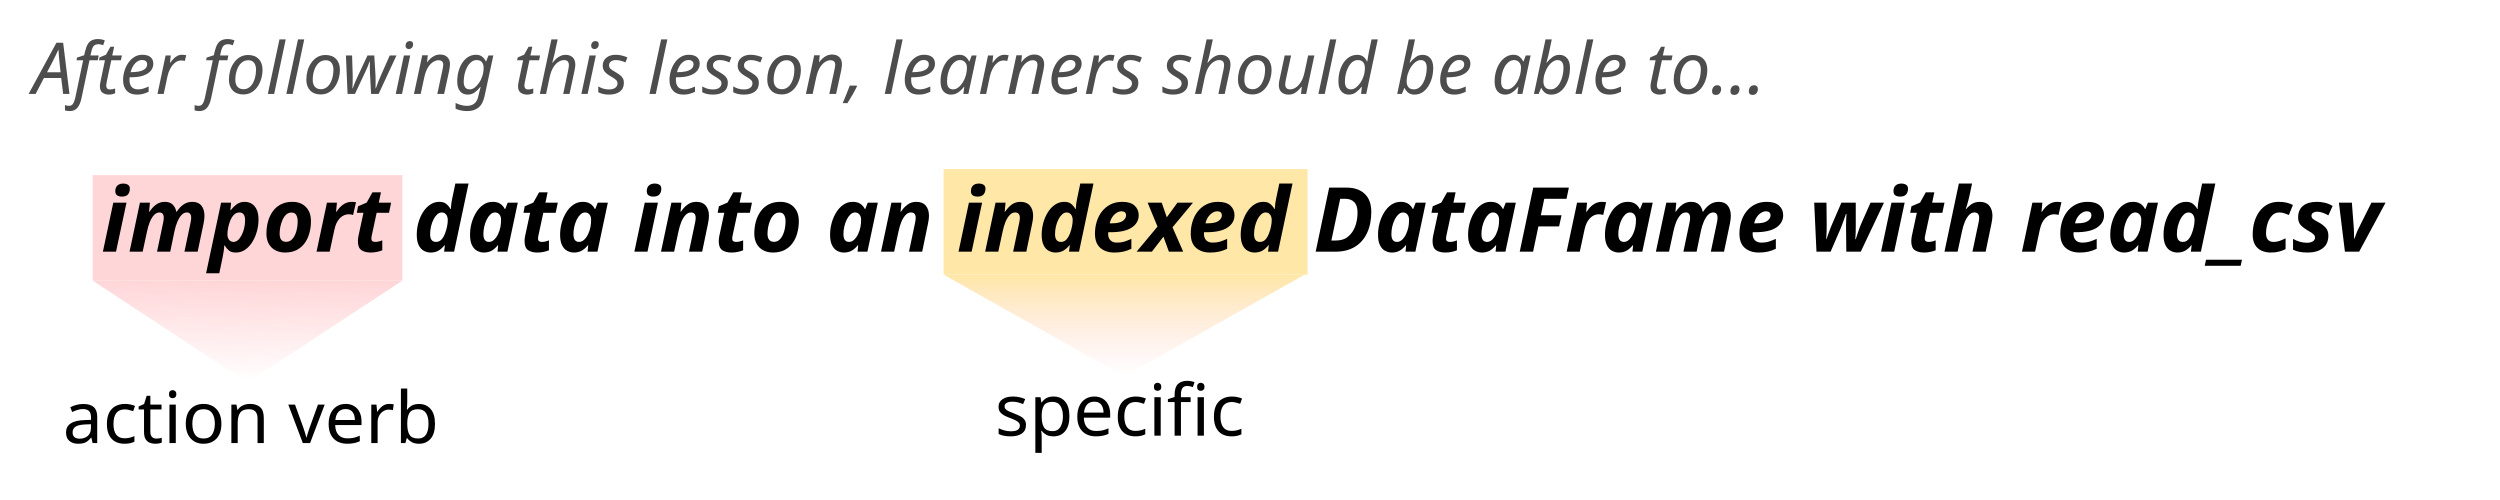
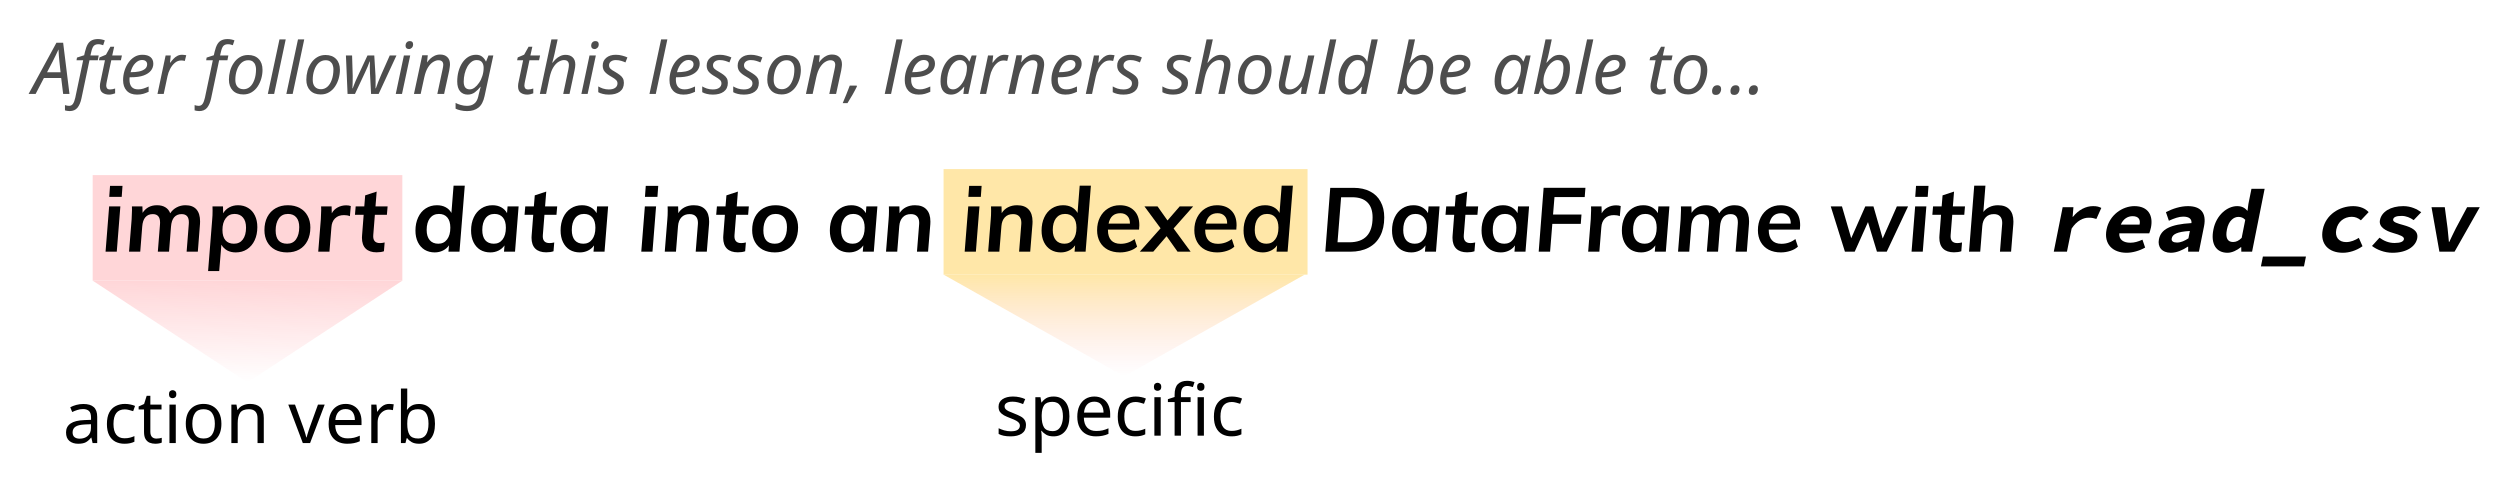
<svg xmlns="http://www.w3.org/2000/svg" xmlns:xlink="http://www.w3.org/1999/xlink" width="500mm" height="100mm" viewBox="0 0 500 100" version="1.1" id="svg16863">
  <defs id="defs16857">
    <linearGradient id="linearGradient31706">
      <stop style="stop-color:#ffe7a8;stop-opacity:1" offset="0" id="stop31702" />
      <stop style="stop-color:#ffd6d8;stop-opacity:0;" offset="1" id="stop31704" />
    </linearGradient>
    <linearGradient id="linearGradient31641">
      <stop style="stop-color:#ffd6d8;stop-opacity:1" offset="0" id="stop31637" />
      <stop style="stop-color:#ffd6d8;stop-opacity:0;" offset="1" id="stop31639" />
    </linearGradient>
    <linearGradient xlink:href="#linearGradient31641" id="linearGradient31643" x1="20.088" y1="64.631" x2="19.598" y2="103.596" gradientUnits="userSpaceOnUse" />
    <linearGradient xlink:href="#linearGradient31706" id="linearGradient31643-1" x1="19.598" y1="64.631" x2="19.598" y2="103.596" gradientUnits="userSpaceOnUse" />
  </defs>
  <g id="layer1">
    <rect style="fill:#ffe7a8;fill-opacity:1;stroke:#071159;stroke-width:0;stroke-miterlimit:4;stroke-dasharray:none" id="rect31611-3" width="72.796" height="21.11" x="188.714" y="33.817" />
    <rect style="fill:#ffd6d8;fill-opacity:1;stroke:#071159;stroke-width:0;stroke-miterlimit:4;stroke-dasharray:none" id="rect31611" width="61.932" height="21.11" x="18.535" y="35.023" />
    <text xml:space="preserve" style="font-style:italic;font-size:14.351px;line-height:1.25;font-family:Mulish;-inkscape-font-specification:'Mulish Italic';stroke-width:0.336" x="6.536" y="18.784" id="text31583">
      <tspan id="tspan31581" x="6.536" y="18.784" style="fill:#4d4d4d;stroke-width:0.336">After following this lesson, learners should be able to...</tspan>
    </text>
-     <text xml:space="preserve" style="font-style:italic;font-variant:normal;font-weight:bold;font-stretch:normal;font-size:17.939px;line-height:1.25;font-family:Mulish;-inkscape-font-specification:'Mulish Bold Italic';stroke-width:0.336" x="20.251" y="50.339" id="text31583-5">
-       <tspan id="tspan31581-4" x="20.251" y="50.339" style="font-style:italic;font-variant:normal;font-weight:bold;font-stretch:normal;font-size:17.939px;font-family:Mulish;-inkscape-font-specification:'Mulish Bold Italic';stroke-width:0.336">import data into an indexed DataFrame with <tspan style="font-style:italic;font-variant:normal;font-weight:bold;font-stretch:normal;font-family:'Source Code Pro';-inkscape-font-specification:'Source Code Pro Bold Italic';stroke-width:0.336" id="tspan31609">read_csv</tspan>
-       </tspan>
-     </text>
+     <g aria-label="import data into an indexed DataFrame with read_csv" id="text31583-5" style="font-style:italic;font-variant:normal;font-weight:bold;font-stretch:normal;font-size:17.939px;line-height:1.25;font-family:Mulish;-inkscape-font-specification:'Mulish Bold Italic';stroke-width:0.336">
+       <path d="M 21.829,41.28 H 24.072 l -0.718,9.059 h -2.242 z m 2.673,-4.108 -0.161,2.207 h -2.494 l 0.161,-2.207 z" style="font-style:italic;font-variant:normal;font-weight:bold;font-stretch:normal;font-size:17.939px;font-family:Mulish;-inkscape-font-specification:'Mulish Bold Italic';stroke-width:0.336" id="path903" />
+       <path d="m 37.108,41.047 q 1.435,0 2.171,0.825 0.736,0.825 0.736,2.404 0,0.359 -0.018,0.538 l -0.431,5.525 h -2.242 l 0.431,-5.453 q 0.018,-0.144 0.018,-0.413 0,-0.843 -0.359,-1.238 -0.359,-0.413 -1.094,-0.413 -0.933,0 -1.489,0.628 -0.538,0.628 -0.628,1.866 l -0.395,5.023 h -2.242 l 0.431,-5.418 q 0.018,-0.144 0.018,-0.395 0,-0.861 -0.359,-1.274 -0.359,-0.431 -1.094,-0.431 -0.951,0 -1.489,0.628 -0.538,0.628 -0.628,1.866 l -0.395,5.023 h -2.242 l 0.52,-6.494 q 0.072,-1.22 0.072,-1.848 0,-0.484 -0.018,-0.718 h 2.099 l 0.036,1.292 q 0.987,-1.525 2.888,-1.525 1.005,0 1.668,0.413 0.682,0.413 0.969,1.202 0.502,-0.771 1.292,-1.184 0.807,-0.431 1.776,-0.431 z" style="font-style:italic;font-variant:normal;font-weight:bold;font-stretch:normal;font-size:17.939px;font-family:Mulish;-inkscape-font-specification:'Mulish Bold Italic';stroke-width:0.336" id="path905" />
+       <path d="m 47.611,41.047 q 1.13,0 2.009,0.538 0.879,0.52 1.363,1.525 0.484,0.987 0.484,2.314 0,1.489 -0.538,2.637 -0.538,1.148 -1.525,1.794 -0.969,0.628 -2.242,0.628 -0.987,0 -1.722,-0.395 -0.736,-0.413 -1.166,-1.148 l -0.431,5.274 h -2.224 l 0.825,-10.369 q 0.072,-0.736 0.072,-1.704 0,-0.574 -0.018,-0.861 h 2.099 l 0.036,1.381 q 0.431,-0.753 1.22,-1.184 0.789,-0.431 1.758,-0.431 z m -0.825,7.696 q 1.148,0 1.776,-0.843 0.646,-0.861 0.646,-2.368 0,-1.327 -0.61,-2.027 -0.592,-0.718 -1.686,-0.718 -1.13,0 -1.776,0.879 -0.646,0.861 -0.646,2.332 0,1.345 0.592,2.045 0.592,0.7 1.704,0.7 z" style="font-style:italic;font-variant:normal;font-weight:bold;font-stretch:normal;font-size:17.939px;font-family:Mulish;-inkscape-font-specification:'Mulish Bold Italic';stroke-width:0.336" id="path907" />
+       <path d="m 57.426,50.483 q -1.381,0 -2.404,-0.538 -1.023,-0.556 -1.579,-1.561 -0.556,-1.005 -0.556,-2.35 0,-1.507 0.574,-2.637 0.592,-1.13 1.65,-1.74 1.058,-0.61 2.458,-0.61 1.363,0 2.386,0.556 1.023,0.556 1.561,1.561 0.556,1.005 0.556,2.332 0,1.525 -0.574,2.655 -0.574,1.13 -1.632,1.74 -1.04,0.592 -2.44,0.592 z m 0,-1.74 q 1.184,0 1.794,-0.897 0.628,-0.915 0.628,-2.422 0,-1.274 -0.592,-1.955 -0.574,-0.682 -1.668,-0.682 -1.202,0 -1.83,0.915 -0.628,0.897 -0.628,2.386 0,2.655 2.296,2.655 z" style="font-style:italic;font-variant:normal;font-weight:bold;font-stretch:normal;font-size:17.939px;font-family:Mulish;-inkscape-font-specification:'Mulish Bold Italic';stroke-width:0.336" id="path909" />
+       <path d="m 69.244,41.065 q 0.538,0 0.915,0.144 l -0.179,2.027 q -0.502,-0.215 -1.166,-0.215 -1.166,0 -1.812,0.664 -0.646,0.646 -0.718,1.758 l -0.395,4.897 h -2.242 l 0.52,-6.494 q 0.072,-1.22 0.072,-1.848 0,-0.484 -0.018,-0.718 h 2.099 l 0.036,1.381 q 0.395,-0.753 1.166,-1.166 0.789,-0.431 1.722,-0.431 z" style="font-style:italic;font-variant:normal;font-weight:bold;font-stretch:normal;font-size:17.939px;font-family:Mulish;-inkscape-font-specification:'Mulish Bold Italic';stroke-width:0.336" id="path911" />
+       <path d="m 74.652,47.021 q -0.126,1.597 1.345,1.597 0.413,0 0.933,-0.126 l -0.144,1.758 q -0.592,0.215 -1.471,0.215 -1.417,0 -2.171,-0.736 -0.753,-0.753 -0.753,-2.171 0,-0.269 0.018,-0.413 l 0.323,-4.18 h -1.74 l 0.144,-1.686 h 1.722 l 0.179,-2.207 2.296,-0.753 -0.233,2.96 h 2.422 l -0.144,1.686 h -2.404 z" style="font-style:italic;font-variant:normal;font-weight:bold;font-stretch:normal;font-size:17.939px;font-family:Mulish;-inkscape-font-specification:'Mulish Bold Italic';stroke-width:0.336" id="path913" />
+       <path d="M 92.956,37.136 91.897,50.339 h -2.207 l 0.108,-1.274 q -0.448,0.664 -1.202,1.04 -0.753,0.377 -1.65,0.377 -1.13,0 -2.009,-0.52 -0.879,-0.538 -1.363,-1.525 -0.484,-0.987 -0.484,-2.314 0,-1.489 0.538,-2.637 0.538,-1.166 1.507,-1.794 0.987,-0.646 2.26,-0.646 0.987,0 1.722,0.395 0.753,0.395 1.166,1.148 l 0.431,-5.453 z M 87.664,48.743 q 1.112,0 1.758,-0.861 0.646,-0.861 0.646,-2.332 0,-1.345 -0.592,-2.045 -0.592,-0.718 -1.686,-0.718 -1.148,0 -1.812,0.861 -0.646,0.861 -0.646,2.35 0,1.31 0.61,2.027 0.61,0.718 1.722,0.718 z" style="font-style:italic;font-variant:normal;font-weight:bold;font-stretch:normal;font-size:17.939px;font-family:Mulish;-inkscape-font-specification:'Mulish Bold Italic';stroke-width:0.336" id="path915" />
+       <path d="m 103.722,41.28 -0.718,9.059 h -2.207 l 0.108,-1.256 q -0.466,0.664 -1.22,1.04 -0.736,0.359 -1.615,0.359 -1.148,0 -2.027,-0.52 -0.861,-0.538 -1.345,-1.525 -0.484,-1.005 -0.484,-2.332 0,-1.489 0.538,-2.637 0.538,-1.148 1.507,-1.776 0.969,-0.646 2.242,-0.646 1.005,0 1.74,0.413 0.753,0.413 1.166,1.166 l 0.108,-1.345 z m -4.951,7.463 q 1.112,0 1.758,-0.861 0.646,-0.861 0.646,-2.332 0,-1.345 -0.592,-2.045 -0.592,-0.718 -1.686,-0.718 -1.148,0 -1.794,0.861 -0.646,0.861 -0.646,2.368 0,1.31 0.592,2.027 0.61,0.7 1.722,0.7 z" style="font-style:italic;font-variant:normal;font-weight:bold;font-stretch:normal;font-size:17.939px;font-family:Mulish;-inkscape-font-specification:'Mulish Bold Italic';stroke-width:0.336" id="path917" />
+       <path d="m 108.568,47.021 q -0.126,1.597 1.345,1.597 0.413,0 0.933,-0.126 l -0.144,1.758 q -0.592,0.215 -1.471,0.215 -1.417,0 -2.171,-0.736 -0.753,-0.753 -0.753,-2.171 0,-0.269 0.018,-0.413 l 0.323,-4.18 h -1.74 l 0.144,-1.686 h 1.722 l 0.179,-2.207 2.296,-0.753 -0.233,2.96 h 2.422 l -0.144,1.686 h -2.404 z" style="font-style:italic;font-variant:normal;font-weight:bold;font-stretch:normal;font-size:17.939px;font-family:Mulish;-inkscape-font-specification:'Mulish Bold Italic';stroke-width:0.336" id="path919" />
+       <path d="m 121.626,41.28 -0.718,9.059 h -2.207 l 0.108,-1.256 q -0.466,0.664 -1.22,1.04 -0.736,0.359 -1.615,0.359 -1.148,0 -2.027,-0.52 -0.861,-0.538 -1.345,-1.525 -0.484,-1.005 -0.484,-2.332 0,-1.489 0.538,-2.637 0.538,-1.148 1.507,-1.776 0.969,-0.646 2.242,-0.646 1.005,0 1.74,0.413 0.753,0.413 1.166,1.166 l 0.108,-1.345 z m -4.951,7.463 q 1.112,0 1.758,-0.861 0.646,-0.861 0.646,-2.332 0,-1.345 -0.592,-2.045 -0.592,-0.718 -1.686,-0.718 -1.148,0 -1.794,0.861 -0.646,0.861 -0.646,2.368 0,1.31 0.592,2.027 0.61,0.7 1.722,0.7 z" style="font-style:italic;font-variant:normal;font-weight:bold;font-stretch:normal;font-size:17.939px;font-family:Mulish;-inkscape-font-specification:'Mulish Bold Italic';stroke-width:0.336" id="path921" />
+       <path d="m 128.973,41.28 h 2.242 l -0.718,9.059 h -2.242 z m 2.673,-4.108 -0.161,2.207 h -2.494 l 0.161,-2.207 z" style="font-style:italic;font-variant:normal;font-weight:bold;font-stretch:normal;font-size:17.939px;font-family:Mulish;-inkscape-font-specification:'Mulish Bold Italic';stroke-width:0.336" id="path923" />
+       <path d="m 138.745,41.047 q 1.525,0 2.296,0.843 0.789,0.825 0.789,2.422 0,0.341 -0.018,0.52 l -0.448,5.507 h -2.224 l 0.431,-5.4 q 0.018,-0.126 0.018,-0.359 0,-0.861 -0.431,-1.31 -0.413,-0.448 -1.238,-0.448 -1.04,0 -1.632,0.646 -0.592,0.628 -0.682,1.74 l -0.413,5.131 h -2.242 l 0.52,-6.494 q 0.072,-0.736 0.072,-1.704 0,-0.574 -0.018,-0.861 h 2.099 l 0.036,1.345 q 0.466,-0.753 1.256,-1.166 0.807,-0.413 1.83,-0.413 z" style="font-style:italic;font-variant:normal;font-weight:bold;font-stretch:normal;font-size:17.939px;font-family:Mulish;-inkscape-font-specification:'Mulish Bold Italic';stroke-width:0.336" id="path925" />
+       <path d="m 146.899,47.021 q -0.126,1.597 1.345,1.597 0.413,0 0.933,-0.126 l -0.144,1.758 q -0.592,0.215 -1.471,0.215 -1.417,0 -2.171,-0.736 -0.753,-0.753 -0.753,-2.171 0,-0.269 0.018,-0.413 l 0.323,-4.18 h -1.74 l 0.144,-1.686 h 1.722 l 0.179,-2.207 2.296,-0.753 -0.233,2.96 h 2.422 l -0.144,1.686 h -2.404 z" style="font-style:italic;font-variant:normal;font-weight:bold;font-stretch:normal;font-size:17.939px;font-family:Mulish;-inkscape-font-specification:'Mulish Bold Italic';stroke-width:0.336" id="path927" />
+       <path d="m 154.97,50.483 q -1.381,0 -2.404,-0.538 -1.023,-0.556 -1.579,-1.561 -0.556,-1.005 -0.556,-2.35 0,-1.507 0.574,-2.637 0.592,-1.13 1.65,-1.74 1.058,-0.61 2.458,-0.61 1.363,0 2.386,0.556 1.023,0.556 1.561,1.561 0.556,1.005 0.556,2.332 0,1.525 -0.574,2.655 -0.574,1.13 -1.632,1.74 -1.04,0.592 -2.44,0.592 z m 0,-1.74 q 1.184,0 1.794,-0.897 0.628,-0.915 0.628,-2.422 0,-1.274 -0.592,-1.955 -0.574,-0.682 -1.668,-0.682 -1.202,0 -1.83,0.915 -0.628,0.897 -0.628,2.386 0,2.655 2.296,2.655 z" style="font-style:italic;font-variant:normal;font-weight:bold;font-stretch:normal;font-size:17.939px;font-family:Mulish;-inkscape-font-specification:'Mulish Bold Italic';stroke-width:0.336" id="path929" />
+       <path d="m 175.478,41.28 -0.718,9.059 h -2.207 l 0.108,-1.256 q -0.466,0.664 -1.22,1.04 -0.736,0.359 -1.615,0.359 -1.148,0 -2.027,-0.52 -0.861,-0.538 -1.345,-1.525 -0.484,-1.005 -0.484,-2.332 0,-1.489 0.538,-2.637 0.538,-1.148 1.507,-1.776 0.969,-0.646 2.242,-0.646 1.005,0 1.74,0.413 0.753,0.413 1.166,1.166 l 0.108,-1.345 z m -4.951,7.463 q 1.112,0 1.758,-0.861 0.646,-0.861 0.646,-2.332 0,-1.345 -0.592,-2.045 -0.592,-0.718 -1.686,-0.718 -1.148,0 -1.794,0.861 -0.646,0.861 -0.646,2.368 0,1.31 0.592,2.027 0.61,0.7 1.722,0.7 z" style="font-style:italic;font-variant:normal;font-weight:bold;font-stretch:normal;font-size:17.939px;font-family:Mulish;-inkscape-font-specification:'Mulish Bold Italic';stroke-width:0.336" id="path931" />
+       <path d="m 182.997,41.047 q 1.525,0 2.296,0.843 0.789,0.825 0.789,2.422 0,0.341 -0.018,0.52 l -0.448,5.507 h -2.224 l 0.431,-5.4 q 0.018,-0.126 0.018,-0.359 0,-0.861 -0.431,-1.31 -0.413,-0.448 -1.238,-0.448 -1.04,0 -1.632,0.646 -0.592,0.628 -0.682,1.74 l -0.413,5.131 h -2.242 l 0.52,-6.494 q 0.072,-0.736 0.072,-1.704 0,-0.574 -0.018,-0.861 h 2.099 l 0.036,1.345 q 0.466,-0.753 1.256,-1.166 0.807,-0.413 1.83,-0.413 z" style="font-style:italic;font-variant:normal;font-weight:bold;font-stretch:normal;font-size:17.939px;font-family:Mulish;-inkscape-font-specification:'Mulish Bold Italic';stroke-width:0.336" id="path933" />
+       <path d="m 193.652,41.28 h 2.242 l -0.718,9.059 h -2.242 z m 2.673,-4.108 -0.161,2.207 h -2.494 l 0.161,-2.207 z" style="font-style:italic;font-variant:normal;font-weight:bold;font-stretch:normal;font-size:17.939px;font-family:Mulish;-inkscape-font-specification:'Mulish Bold Italic';stroke-width:0.336" id="path935" />
+       <path d="m 203.424,41.047 q 1.525,0 2.296,0.843 0.789,0.825 0.789,2.422 0,0.341 -0.018,0.52 l -0.448,5.507 h -2.224 l 0.431,-5.4 q 0.018,-0.126 0.018,-0.359 0,-0.861 -0.431,-1.31 -0.413,-0.448 -1.238,-0.448 -1.04,0 -1.632,0.646 -0.592,0.628 -0.682,1.74 l -0.413,5.131 h -2.242 l 0.52,-6.494 q 0.072,-0.736 0.072,-1.704 0,-0.574 -0.018,-0.861 h 2.099 l 0.036,1.345 q 0.466,-0.753 1.256,-1.166 0.807,-0.413 1.83,-0.413 z" style="font-style:italic;font-variant:normal;font-weight:bold;font-stretch:normal;font-size:17.939px;font-family:Mulish;-inkscape-font-specification:'Mulish Bold Italic';stroke-width:0.336" id="path937" />
+       <path d="M 218.179,37.136 217.121,50.339 h -2.207 l 0.108,-1.274 q -0.448,0.664 -1.202,1.04 -0.753,0.377 -1.65,0.377 -1.13,0 -2.009,-0.52 -0.879,-0.538 -1.363,-1.525 -0.484,-0.987 -0.484,-2.314 0,-1.489 0.538,-2.637 0.538,-1.166 1.507,-1.794 0.987,-0.646 2.26,-0.646 0.987,0 1.722,0.395 0.753,0.395 1.166,1.148 l 0.431,-5.453 z m -5.292,11.607 q 1.112,0 1.758,-0.861 0.646,-0.861 0.646,-2.332 0,-1.345 -0.592,-2.045 -0.592,-0.718 -1.686,-0.718 -1.148,0 -1.812,0.861 -0.646,0.861 -0.646,2.35 0,1.31 0.61,2.027 0.61,0.718 1.722,0.718 z" style="font-style:italic;font-variant:normal;font-weight:bold;font-stretch:normal;font-size:17.939px;font-family:Mulish;-inkscape-font-specification:'Mulish Bold Italic';stroke-width:0.336" id="path939" />
+       <path d="m 221.59,45.926 v 0.108 q 0,1.327 0.646,2.027 0.646,0.7 1.884,0.7 1.561,0 2.799,-0.951 l 0.502,1.525 q -0.574,0.538 -1.507,0.843 -0.933,0.305 -1.919,0.305 -1.381,0 -2.422,-0.538 -1.04,-0.556 -1.597,-1.561 -0.556,-1.005 -0.556,-2.332 0,-1.453 0.574,-2.583 0.592,-1.148 1.615,-1.776 1.04,-0.646 2.35,-0.646 1.812,0 2.852,1.058 1.058,1.04 1.058,2.942 0,0.413 -0.054,0.879 z m 2.476,-3.283 q -1.919,0 -2.35,2.081 h 4.27 q 0.018,-0.987 -0.502,-1.525 -0.52,-0.556 -1.417,-0.556 z" style="font-style:italic;font-variant:normal;font-weight:bold;font-stretch:normal;font-size:17.939px;font-family:Mulish;-inkscape-font-specification:'Mulish Bold Italic';stroke-width:0.336" id="path941" />
+       <path d="m 234.72,45.693 3.408,4.646 h -2.619 l -2.189,-3.103 -2.673,3.103 h -2.691 l 4.162,-4.682 -3.229,-4.377 h 2.619 l 1.991,2.816 2.44,-2.816 h 2.691 z" style="font-style:italic;font-variant:normal;font-weight:bold;font-stretch:normal;font-size:17.939px;font-family:Mulish;-inkscape-font-specification:'Mulish Bold Italic';stroke-width:0.336" id="path943" />
+       <path d="m 241.036,45.926 v 0.108 q 0,1.327 0.646,2.027 0.646,0.7 1.884,0.7 1.561,0 2.799,-0.951 l 0.502,1.525 q -0.574,0.538 -1.507,0.843 -0.933,0.305 -1.919,0.305 -1.381,0 -2.422,-0.538 -1.04,-0.556 -1.597,-1.561 -0.556,-1.005 -0.556,-2.332 0,-1.453 0.574,-2.583 0.592,-1.148 1.615,-1.776 1.04,-0.646 2.35,-0.646 1.812,0 2.852,1.058 1.058,1.04 1.058,2.942 0,0.413 -0.054,0.879 z m 2.476,-3.283 q -1.919,0 -2.35,2.081 h 4.27 q 0.018,-0.987 -0.502,-1.525 -0.52,-0.556 -1.417,-0.556 z" style="font-style:italic;font-variant:normal;font-weight:bold;font-stretch:normal;font-size:17.939px;font-family:Mulish;-inkscape-font-specification:'Mulish Bold Italic';stroke-width:0.336" id="path945" />
+       <path d="m 258.577,37.136 -1.058,13.203 h -2.207 l 0.108,-1.274 q -0.448,0.664 -1.202,1.04 -0.753,0.377 -1.65,0.377 -1.13,0 -2.009,-0.52 -0.879,-0.538 -1.363,-1.525 -0.484,-0.987 -0.484,-2.314 0,-1.489 0.538,-2.637 0.538,-1.166 1.507,-1.794 0.987,-0.646 2.26,-0.646 0.987,0 1.722,0.395 0.753,0.395 1.166,1.148 l 0.431,-5.453 z M 253.285,48.743 q 1.112,0 1.758,-0.861 0.646,-0.861 0.646,-2.332 0,-1.345 -0.592,-2.045 -0.592,-0.718 -1.686,-0.718 -1.148,0 -1.812,0.861 -0.646,0.861 -0.646,2.35 0,1.31 0.61,2.027 0.61,0.718 1.722,0.718 z" style="font-style:italic;font-variant:normal;font-weight:bold;font-stretch:normal;font-size:17.939px;font-family:Mulish;-inkscape-font-specification:'Mulish Bold Italic';stroke-width:0.336" id="path947" />
+       <path d="m 266.05,37.567 h 4.664 q 1.919,0 3.301,0.718 1.381,0.7 2.099,2.045 0.736,1.327 0.736,3.157 0,2.153 -0.807,3.695 -0.789,1.543 -2.332,2.35 -1.525,0.807 -3.66,0.807 h -4.987 z m 3.821,10.889 q 4.646,0 4.646,-4.987 0,-1.973 -1.04,-2.996 -1.023,-1.023 -3.032,-1.023 h -2.224 l -0.718,9.005 z" style="font-style:italic;font-variant:normal;font-weight:bold;font-stretch:normal;font-size:17.939px;font-family:Mulish;-inkscape-font-specification:'Mulish Bold Italic';stroke-width:0.336" id="path949" />
+       <path d="m 287.913,41.28 -0.718,9.059 h -2.207 l 0.108,-1.256 q -0.466,0.664 -1.22,1.04 -0.736,0.359 -1.615,0.359 -1.148,0 -2.027,-0.52 -0.861,-0.538 -1.345,-1.525 -0.484,-1.005 -0.484,-2.332 0,-1.489 0.538,-2.637 0.538,-1.148 1.507,-1.776 0.969,-0.646 2.242,-0.646 1.005,0 1.74,0.413 0.753,0.413 1.166,1.166 l 0.108,-1.345 z m -4.951,7.463 q 1.112,0 1.758,-0.861 0.646,-0.861 0.646,-2.332 0,-1.345 -0.592,-2.045 -0.592,-0.718 -1.686,-0.718 -1.148,0 -1.794,0.861 -0.646,0.861 -0.646,2.368 0,1.31 0.592,2.027 0.61,0.7 1.722,0.7 z" style="font-style:italic;font-variant:normal;font-weight:bold;font-stretch:normal;font-size:17.939px;font-family:Mulish;-inkscape-font-specification:'Mulish Bold Italic';stroke-width:0.336" id="path951" />
+       <path d="m 292.759,47.021 q -0.126,1.597 1.345,1.597 0.413,0 0.933,-0.126 l -0.144,1.758 q -0.592,0.215 -1.471,0.215 -1.417,0 -2.171,-0.736 -0.753,-0.753 -0.753,-2.171 0,-0.269 0.018,-0.413 l 0.323,-4.18 h -1.74 l 0.144,-1.686 h 1.722 l 0.179,-2.207 2.296,-0.753 -0.233,2.96 h 2.422 l -0.144,1.686 h -2.404 z" style="font-style:italic;font-variant:normal;font-weight:bold;font-stretch:normal;font-size:17.939px;font-family:Mulish;-inkscape-font-specification:'Mulish Bold Italic';stroke-width:0.336" id="path953" />
+       <path d="m 305.817,41.28 -0.718,9.059 h -2.207 l 0.108,-1.256 q -0.466,0.664 -1.22,1.04 -0.736,0.359 -1.615,0.359 -1.148,0 -2.027,-0.52 -0.861,-0.538 -1.345,-1.525 -0.484,-1.005 -0.484,-2.332 0,-1.489 0.538,-2.637 0.538,-1.148 1.507,-1.776 0.969,-0.646 2.242,-0.646 1.005,0 1.74,0.413 0.753,0.413 1.166,1.166 l 0.108,-1.345 z m -4.951,7.463 q 1.112,0 1.758,-0.861 0.646,-0.861 0.646,-2.332 0,-1.345 -0.592,-2.045 -0.592,-0.718 -1.686,-0.718 -1.148,0 -1.794,0.861 -0.646,0.861 -0.646,2.368 0,1.31 0.592,2.027 0.61,0.7 1.722,0.7 z" style="font-style:italic;font-variant:normal;font-weight:bold;font-stretch:normal;font-size:17.939px;font-family:Mulish;-inkscape-font-specification:'Mulish Bold Italic';stroke-width:0.336" id="path955" />
+       <path d="m 310.896,39.414 -0.287,3.498 h 5.687 l -0.144,1.866 h -5.687 l -0.448,5.561 h -2.278 l 0.987,-12.773 h 8.36 l -0.144,1.848 z" style="font-style:italic;font-variant:normal;font-weight:bold;font-stretch:normal;font-size:17.939px;font-family:Mulish;-inkscape-font-specification:'Mulish Bold Italic';stroke-width:0.336" id="path957" />
+       <path d="m 323.229,41.065 q 0.538,0 0.915,0.144 l -0.179,2.027 q -0.502,-0.215 -1.166,-0.215 -1.166,0 -1.812,0.664 -0.646,0.646 -0.718,1.758 l -0.395,4.897 h -2.242 l 0.52,-6.494 q 0.072,-1.22 0.072,-1.848 0,-0.484 -0.018,-0.718 h 2.099 l 0.036,1.381 q 0.395,-0.753 1.166,-1.166 0.789,-0.431 1.722,-0.431 z" style="font-style:italic;font-variant:normal;font-weight:bold;font-stretch:normal;font-size:17.939px;font-family:Mulish;-inkscape-font-specification:'Mulish Bold Italic';stroke-width:0.336" id="path959" />
+       <path d="m 333.882,41.28 -0.718,9.059 h -2.207 l 0.108,-1.256 q -0.466,0.664 -1.22,1.04 -0.736,0.359 -1.615,0.359 -1.148,0 -2.027,-0.52 -0.861,-0.538 -1.345,-1.525 -0.484,-1.005 -0.484,-2.332 0,-1.489 0.538,-2.637 0.538,-1.148 1.507,-1.776 0.969,-0.646 2.242,-0.646 1.005,0 1.74,0.413 0.753,0.413 1.166,1.166 l 0.108,-1.345 z m -4.951,7.463 q 1.112,0 1.758,-0.861 0.646,-0.861 0.646,-2.332 0,-1.345 -0.592,-2.045 -0.592,-0.718 -1.686,-0.718 -1.148,0 -1.794,0.861 -0.646,0.861 -0.646,2.368 0,1.31 0.592,2.027 0.61,0.7 1.722,0.7 z" style="font-style:italic;font-variant:normal;font-weight:bold;font-stretch:normal;font-size:17.939px;font-family:Mulish;-inkscape-font-specification:'Mulish Bold Italic';stroke-width:0.336" id="path961" />
+       <path d="m 346.908,41.047 q 1.435,0 2.171,0.825 0.736,0.825 0.736,2.404 0,0.359 -0.018,0.538 l -0.431,5.525 h -2.242 l 0.431,-5.453 q 0.018,-0.144 0.018,-0.413 0,-0.843 -0.359,-1.238 -0.359,-0.413 -1.094,-0.413 -0.933,0 -1.489,0.628 -0.538,0.628 -0.628,1.866 l -0.395,5.023 h -2.242 l 0.431,-5.418 q 0.018,-0.144 0.018,-0.395 0,-0.861 -0.359,-1.274 -0.359,-0.431 -1.094,-0.431 -0.951,0 -1.489,0.628 -0.538,0.628 -0.628,1.866 l -0.395,5.023 h -2.242 l 0.52,-6.494 q 0.072,-1.22 0.072,-1.848 0,-0.484 -0.018,-0.718 h 2.099 l 0.036,1.292 q 0.987,-1.525 2.888,-1.525 1.005,0 1.668,0.413 0.682,0.413 0.969,1.202 0.502,-0.771 1.292,-1.184 0.807,-0.431 1.776,-0.431 z" style="font-style:italic;font-variant:normal;font-weight:bold;font-stretch:normal;font-size:17.939px;font-family:Mulish;-inkscape-font-specification:'Mulish Bold Italic';stroke-width:0.336" id="path963" />
+       <path d="m 353.751,45.926 v 0.108 q 0,1.327 0.646,2.027 0.646,0.7 1.884,0.7 1.561,0 2.799,-0.951 l 0.502,1.525 q -0.574,0.538 -1.507,0.843 -0.933,0.305 -1.919,0.305 -1.381,0 -2.422,-0.538 -1.04,-0.556 -1.597,-1.561 -0.556,-1.005 -0.556,-2.332 0,-1.453 0.574,-2.583 0.592,-1.148 1.615,-1.776 1.04,-0.646 2.35,-0.646 1.812,0 2.852,1.058 1.058,1.04 1.058,2.942 0,0.413 -0.054,0.879 z m 2.476,-3.283 q -1.919,0 -2.35,2.081 h 4.27 q 0.018,-0.987 -0.502,-1.525 -0.52,-0.556 -1.417,-0.556 z" style="font-style:italic;font-variant:normal;font-weight:bold;font-stretch:normal;font-size:17.939px;font-family:Mulish;-inkscape-font-specification:'Mulish Bold Italic';stroke-width:0.336" id="path965" />
+       <path d="m 381.615,41.28 -4.27,9.059 h -1.955 l -1.794,-5.92 -2.655,5.92 h -1.955 l -2.834,-9.059 h 2.242 l 1.848,6.368 2.816,-6.368 h 1.632 l 1.848,6.422 2.834,-6.422 z" style="font-style:italic;font-variant:normal;font-weight:bold;font-stretch:normal;font-size:17.939px;font-family:Mulish;-inkscape-font-specification:'Mulish Bold Italic';stroke-width:0.336" id="path967" />
+       <path d="m 383.029,41.28 h 2.242 l -0.718,9.059 h -2.242 z m 2.673,-4.108 -0.161,2.207 h -2.494 l 0.161,-2.207 z" style="font-style:italic;font-variant:normal;font-weight:bold;font-stretch:normal;font-size:17.939px;font-family:Mulish;-inkscape-font-specification:'Mulish Bold Italic';stroke-width:0.336" id="path969" />
+       <path d="m 390.128,47.021 q -0.126,1.597 1.345,1.597 0.413,0 0.933,-0.126 l -0.144,1.758 q -0.592,0.215 -1.471,0.215 -1.417,0 -2.171,-0.736 -0.753,-0.753 -0.753,-2.171 0,-0.269 0.018,-0.413 l 0.323,-4.18 h -1.74 l 0.144,-1.686 h 1.722 l 0.179,-2.207 2.296,-0.753 -0.233,2.96 h 2.422 l -0.144,1.686 h -2.404 z" style="font-style:italic;font-variant:normal;font-weight:bold;font-stretch:normal;font-size:17.939px;font-family:Mulish;-inkscape-font-specification:'Mulish Bold Italic';stroke-width:0.336" id="path971" />
+       <path d="m 399.598,41.047 q 1.525,0 2.296,0.843 0.789,0.825 0.789,2.422 0,0.341 -0.018,0.52 l -0.448,5.507 h -2.224 l 0.431,-5.4 q 0.018,-0.126 0.018,-0.359 0,-0.861 -0.431,-1.31 -0.413,-0.448 -1.238,-0.448 -1.04,0 -1.632,0.646 -0.592,0.628 -0.682,1.74 l -0.413,5.131 h -2.242 l 1.04,-13.203 h 2.242 l -0.413,5.256 q 0.484,-0.646 1.238,-0.987 0.753,-0.359 1.686,-0.359 z" style="font-style:italic;font-variant:normal;font-weight:bold;font-stretch:normal;font-size:17.939px;font-family:Mulish;-inkscape-font-specification:'Mulish Bold Italic';stroke-width:0.336" id="path973" />
+       <path d="m 410.755,50.339 h 2.637 l 0.933,-4.628 c 1.058,-1.597 2.332,-2.171 3.426,-2.171 0.664,0 1.005,0.09 1.525,0.251 l 0.987,-2.207 c -0.484,-0.233 -0.861,-0.359 -1.65,-0.359 -1.417,0 -2.87,0.7 -4.036,2.153 h -0.054 l 0.161,-1.937 h -2.153 z" style="font-style:italic;font-variant:normal;font-weight:bold;font-stretch:normal;font-family:'Source Code Pro';-inkscape-font-specification:'Source Code Pro Bold Italic';stroke-width:0.336" id="path975" />
+       <path d="m 421.314,45.89 c -0.592,2.942 1.238,4.664 4,4.664 1.184,0 2.583,-0.395 3.713,-1.04 l -0.538,-1.579 c -0.879,0.395 -1.615,0.61 -2.422,0.61 -1.31,0 -2.296,-0.556 -2.207,-1.884 h 5.992 c 0.072,-0.215 0.251,-0.7 0.341,-1.166 0.484,-2.422 -0.574,-4.27 -3.319,-4.27 -2.368,0 -4.987,1.758 -5.561,4.664 z m 2.852,-0.969 c 0.466,-1.148 1.399,-1.686 2.35,-1.686 1.202,0 1.615,0.682 1.399,1.686 z" style="font-style:italic;font-variant:normal;font-weight:bold;font-stretch:normal;font-family:'Source Code Pro';-inkscape-font-specification:'Source Code Pro Bold Italic';stroke-width:0.336" id="path977" />
+       <path d="m 431.784,47.864 c -0.305,1.507 0.592,2.691 2.386,2.691 1.148,0 2.368,-0.538 3.39,-1.22 h 0.072 v 1.005 h 2.153 l 1.023,-5.095 c 0.538,-2.727 -0.718,-4.018 -3.211,-4.018 -1.525,0 -3.05,0.502 -4.413,1.202 l 0.592,1.722 c 1.112,-0.502 2.009,-0.825 2.87,-0.825 1.202,0 1.722,0.484 1.65,1.292 -4.27,0.251 -6.117,1.256 -6.512,3.247 z m 2.565,-0.197 c 0.144,-0.771 0.987,-1.327 3.624,-1.471 l -0.287,1.471 c -0.736,0.484 -1.489,0.843 -2.278,0.843 -0.753,0 -1.184,-0.269 -1.058,-0.843 z" style="font-style:italic;font-variant:normal;font-weight:bold;font-stretch:normal;font-family:'Source Code Pro';-inkscape-font-specification:'Source Code Pro Bold Italic';stroke-width:0.336" id="path979" />
+       <path d="m 442.684,45.89 c -0.592,2.906 0.556,4.664 2.816,4.664 0.897,0 1.902,-0.484 2.691,-1.13 h 0.054 l 0.018,0.915 h 2.153 l 2.511,-12.575 h -2.637 l -0.61,3.032 -0.179,1.381 c -0.52,-0.574 -1.058,-0.951 -2.081,-0.951 -1.937,0 -4.162,1.758 -4.736,4.664 z m 2.709,-0.036 c 0.341,-1.686 1.327,-2.476 2.296,-2.476 0.52,0 0.969,0.161 1.363,0.592 l -0.718,3.606 c -0.592,0.592 -1.13,0.825 -1.722,0.825 -1.094,0 -1.579,-0.789 -1.22,-2.547 z" style="font-style:italic;font-variant:normal;font-weight:bold;font-stretch:normal;font-family:'Source Code Pro';-inkscape-font-specification:'Source Code Pro Bold Italic';stroke-width:0.336" id="path981" />
+       <path d="m 452.579,51.308 -0.395,1.973 h 8.611 l 0.395,-1.973 z" style="font-style:italic;font-variant:normal;font-weight:bold;font-stretch:normal;font-family:'Source Code Pro';-inkscape-font-specification:'Source Code Pro Bold Italic';stroke-width:0.336" id="path983" />
+       <path d="m 464.555,45.89 c -0.592,2.96 1.22,4.664 4.018,4.664 1.22,0 2.673,-0.413 3.929,-1.31 l -0.736,-1.668 c -0.718,0.448 -1.597,0.843 -2.529,0.843 -1.471,0 -2.296,-0.987 -1.973,-2.529 0.305,-1.543 1.561,-2.529 3.086,-2.529 0.664,0 1.238,0.215 1.83,0.7 l 1.543,-1.632 c -0.61,-0.7 -1.686,-1.202 -3.086,-1.202 -2.745,0 -5.489,1.704 -6.081,4.664 z" style="font-style:italic;font-variant:normal;font-weight:bold;font-stretch:normal;font-family:'Source Code Pro';-inkscape-font-specification:'Source Code Pro Bold Italic';stroke-width:0.336" id="path985" />
+       <path d="m 474.397,49.191 c 0.969,0.753 2.494,1.363 4.09,1.363 2.852,0 4.628,-1.256 4.951,-2.87 0.305,-1.543 -1.094,-2.207 -2.763,-2.673 -1.184,-0.323 -2.153,-0.592 -2.045,-1.13 0.09,-0.448 0.574,-0.7 1.686,-0.7 0.933,0 1.722,0.359 2.422,0.843 l 1.507,-1.579 c -0.807,-0.592 -2.009,-1.22 -3.588,-1.22 -2.547,0 -4.341,1.13 -4.664,2.781 -0.287,1.417 1.166,2.171 2.655,2.601 1.345,0.395 2.242,0.7 2.135,1.238 -0.09,0.466 -0.664,0.753 -1.866,0.753 -1.184,0 -2.117,-0.413 -3.014,-1.058 z" style="font-style:italic;font-variant:normal;font-weight:bold;font-stretch:normal;font-family:'Source Code Pro';-inkscape-font-specification:'Source Code Pro Bold Italic';stroke-width:0.336" id="path987" />
+       <path d="m 487.88,50.339 h 3.032 l 5.041,-8.898 h -2.529 l -2.242,4.198 c -0.466,0.897 -0.879,1.812 -1.327,2.745 h -0.072 c -0.09,-0.933 -0.161,-1.848 -0.269,-2.745 l -0.556,-4.198 h -2.655 z" style="font-style:italic;font-variant:normal;font-weight:bold;font-stretch:normal;font-family:'Source Code Pro';-inkscape-font-specification:'Source Code Pro Bold Italic';stroke-width:0.336" id="path989" />
+     </g>
    <path style="fill:url(#linearGradient31643);fill-opacity:1;stroke:#071159;stroke-width:0;stroke-miterlimit:4;stroke-dasharray:none" id="path31635" d="M 19.598,103.596 -3.038,64.389 42.234,64.389 Z" transform="matrix(1.367994,0,0,0.5189278,22.6917,22.71965)" />
    <text xml:space="preserve" style="font-size:14.351px;line-height:1.25;font-family:Mulish;-inkscape-font-specification:Mulish;stroke-width:0.336" x="12.549" y="88.61" id="text31647">
      <tspan id="tspan31645" x="12.549" y="88.61" style="stroke-width:0.336">action verb</tspan>
    </text>
    <text xml:space="preserve" style="font-size:14.351px;line-height:1.25;font-family:Mulish;-inkscape-font-specification:Mulish;stroke-width:0.336" x="198.975" y="87.132" id="text31647-8">
      <tspan id="tspan31645-4" x="198.975" y="87.132" style="stroke-width:0.336">specific</tspan>
    </text>
    <path style="fill:url(#linearGradient31643-1);fill-opacity:1;stroke:#071159;stroke-width:0;stroke-miterlimit:4;stroke-dasharray:none" id="path31635-8" transform="matrix(1.595111,0,0,0.5189278,193.5604,21.5135)" d="M 19.598,103.596 -3.038,64.389 42.234,64.389 Z" />
  </g>
</svg>
